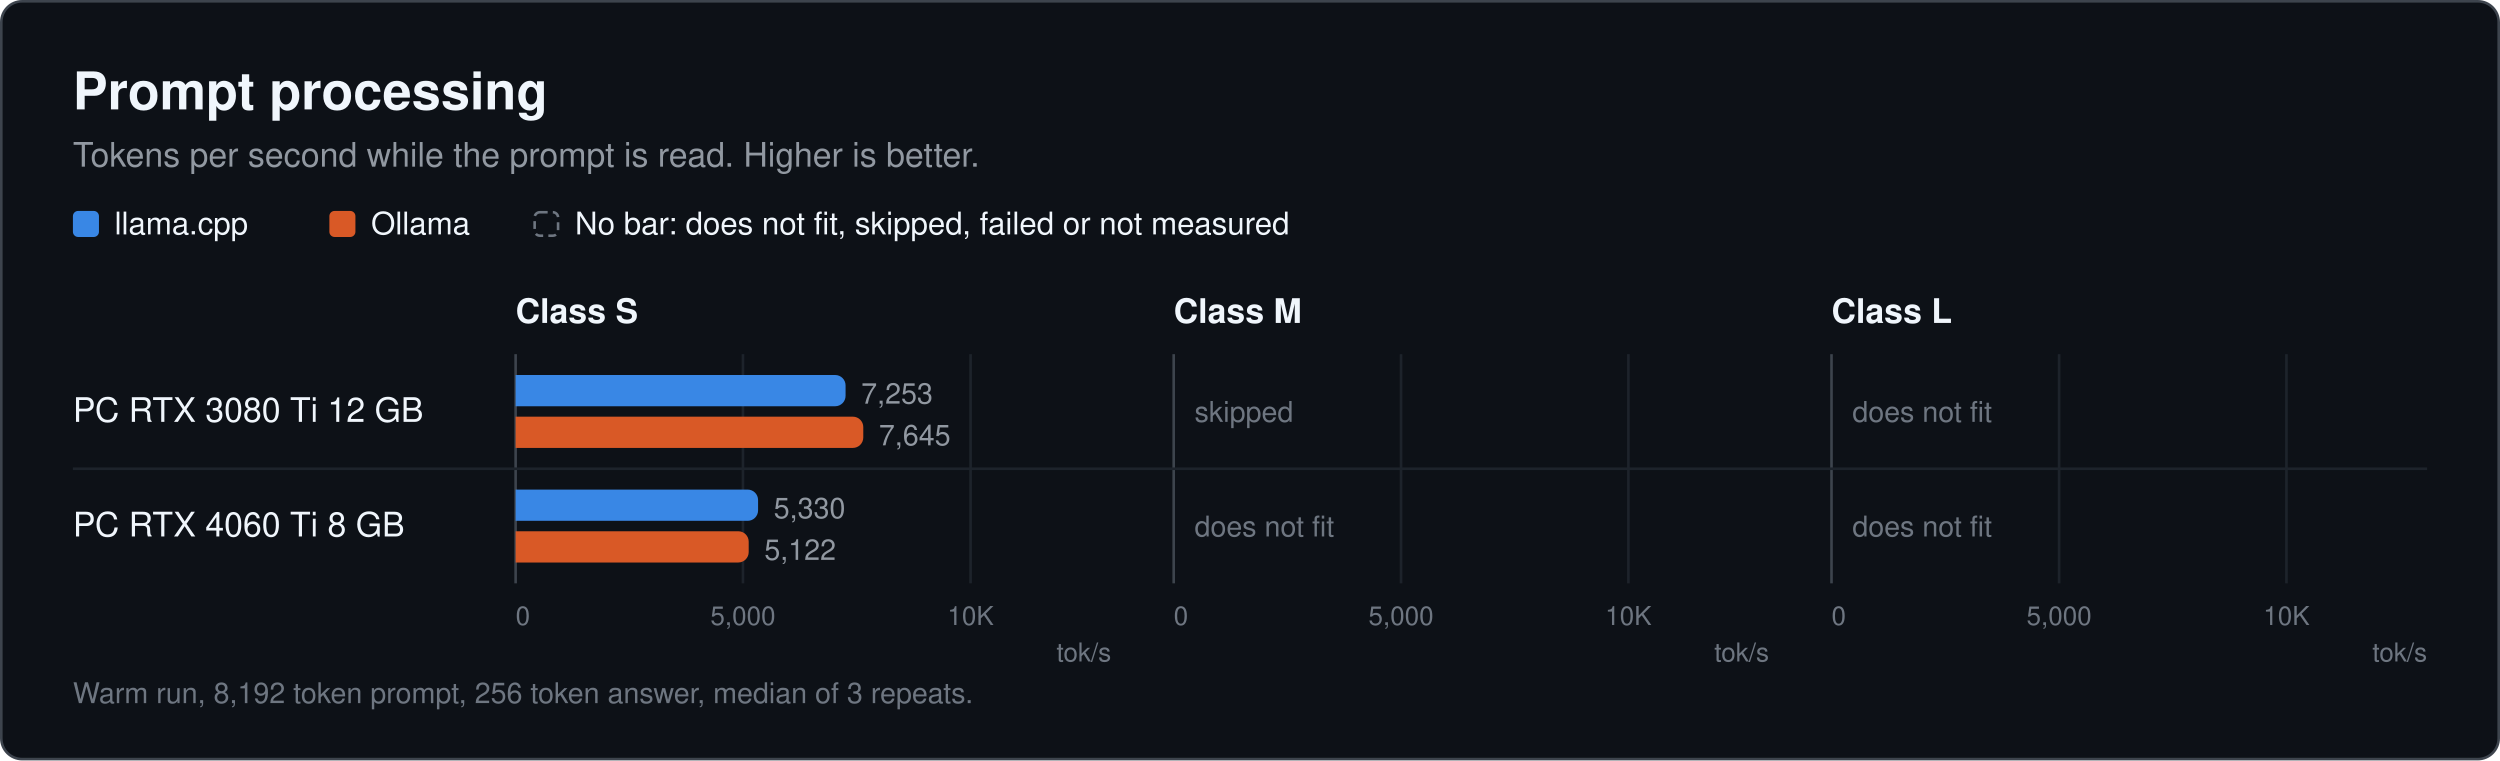
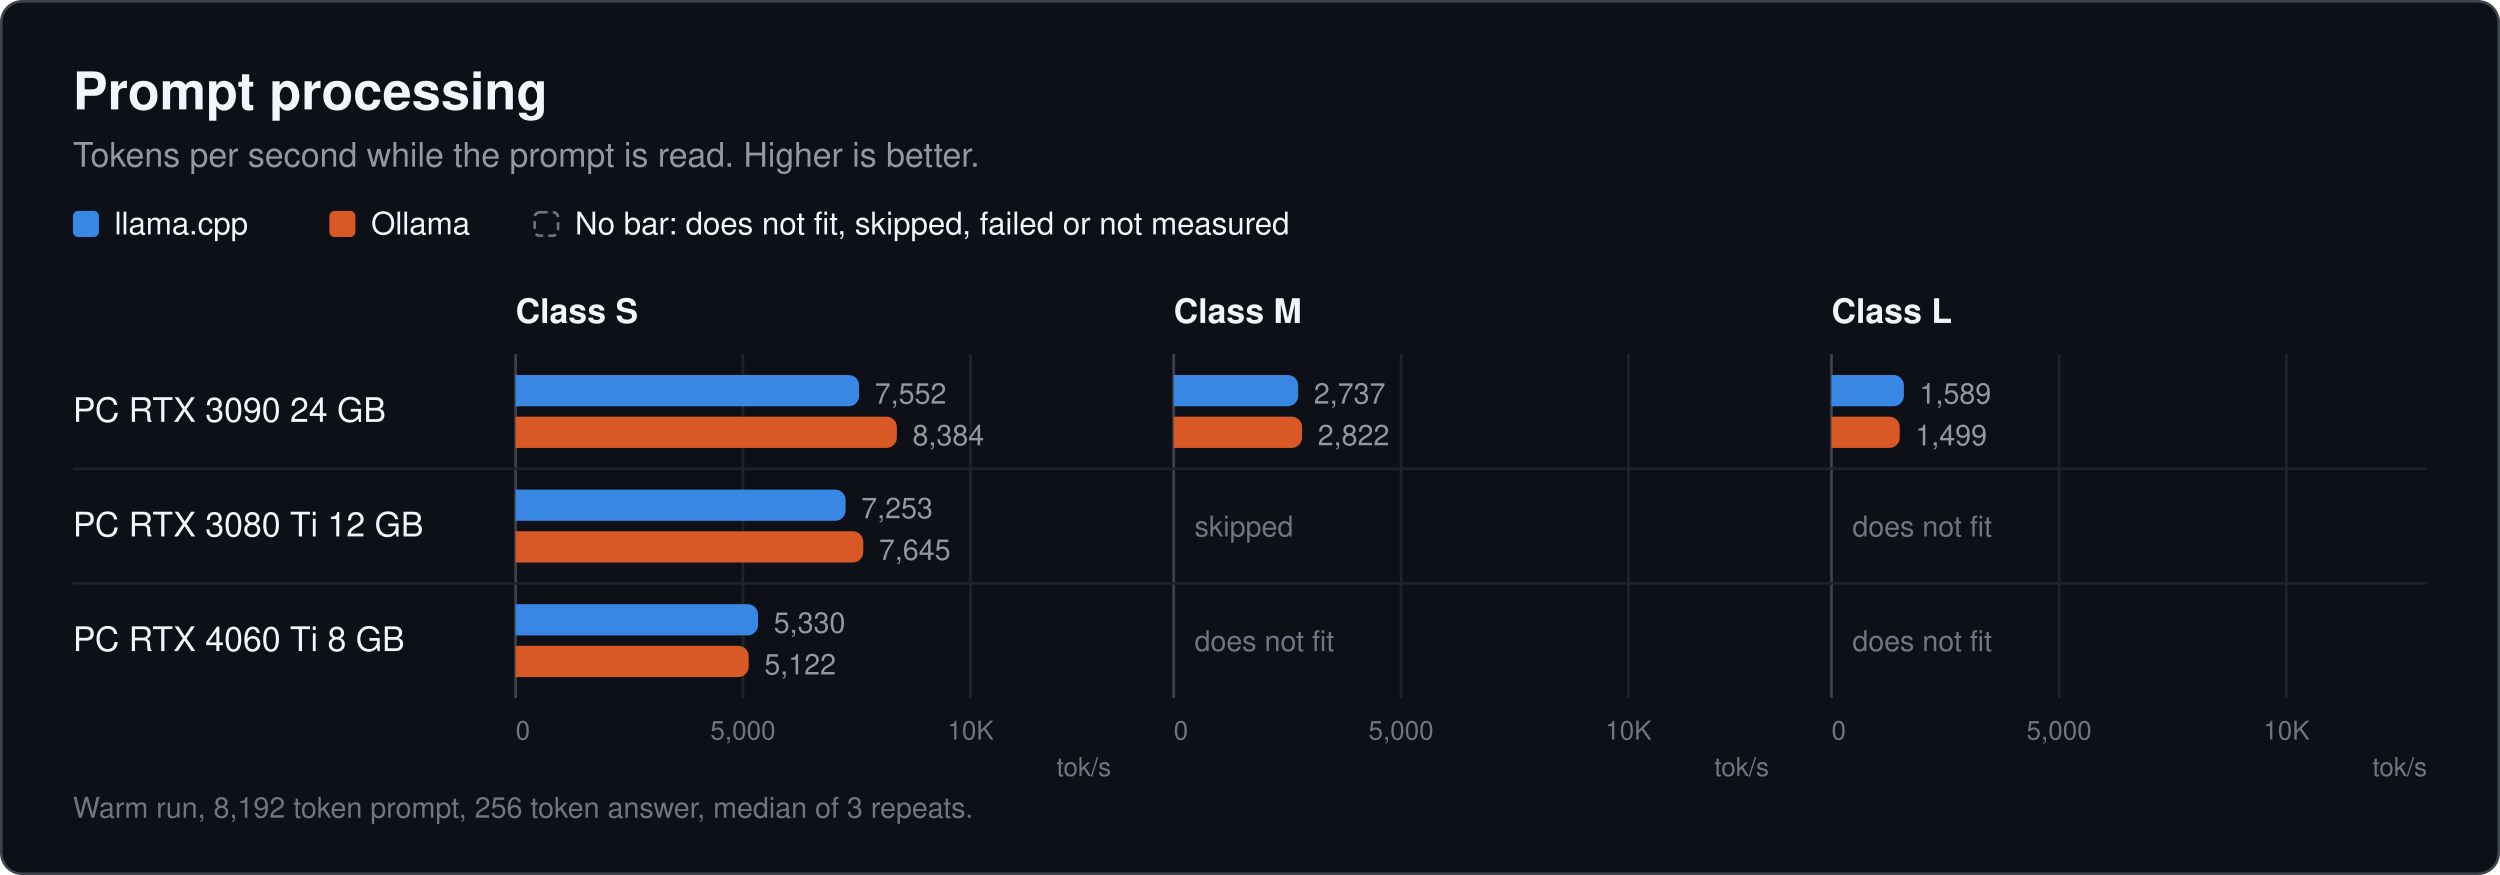
- <svg xmlns="http://www.w3.org/2000/svg" width="960" height="292" viewBox="0 0 960 292" role="img" aria-label="Prompt processing speed in tokens per second per device, model class and engine">
+ <svg xmlns="http://www.w3.org/2000/svg" width="960" height="336" viewBox="0 0 960 336" role="img" aria-label="Prompt processing speed in tokens per second per device, model class and engine">
  <style>
    text { font-family: system-ui, -apple-system, "Segoe UI", Helvetica, Arial, sans-serif; fill: #9198a1; }
    .title { font-size: 20px; font-weight: 600; fill: #f0f6fc; }
    .section { font-size: 15px; font-weight: 600; fill: #f0f6fc; }
    .panel { font-size: 13px; font-weight: 600; fill: #f0f6fc; }
    .device { font-size: 13px; fill: #f0f6fc; }
    .sub { font-size: 13px; }
    .legend { font-size: 12px; fill: #f0f6fc; }
    .value { font-size: 11px; font-variant-numeric: tabular-nums; }
    .tick { font-size: 10px; fill: #6e7681; font-variant-numeric: tabular-nums; }
    .muted, .note, .foot { fill: #6e7681; }
    .note { font-size: 11px; }
    .foot { font-size: 11px; }
    .cell { font-size: 12px; font-weight: 600; font-variant-numeric: tabular-nums; }
    .limitlabel { font-size: 10px; fill: #6e7681; }
    .grid { stroke: #1d232b; stroke-width: 1; }
    .row { stroke: #1d232b; stroke-width: 1; }
    .base { stroke: #3d444d; stroke-width: 1; }
    .limit { stroke: #4d5560; stroke-width: 1; stroke-dasharray: 2 3; }
    .gapbox { fill: none; stroke: #6e7681; stroke-width: 1; stroke-dasharray: 3 2; }
    </style>
-   <rect x="0.5" y="0.5" width="959" height="291" rx="8" fill="#0d1117" stroke="#3d444d" />
+   <rect x="0.5" y="0.5" width="959" height="335" rx="8" fill="#0d1117" stroke="#3d444d" />
  <text x="28" y="42" class="title">Prompt processing</text>
  <text x="28" y="64" class="sub">Tokens per second while the prompt is read. Higher is better.</text>
  <rect x="28" y="81" width="10" height="10" rx="2" fill="#3987e5" />
  <text x="44" y="90" class="legend">llama.cpp</text>
  <rect x="126.48" y="81" width="10" height="10" rx="2" fill="#d95926" />
  <text x="142.48" y="90" class="legend">Ollama</text>
  <rect x="205.3" y="81.5" width="9" height="9" rx="2" class="gapbox" />
  <text x="220.8" y="90" class="legend">No bar: does not fit, skipped, failed or not measured</text>
  <text x="198.0" y="124" class="panel">Class S</text>
  <text x="450.7" y="124" class="panel">Class M</text>
  <text x="703.3" y="124" class="panel">Class L</text>
-   <text x="198.0" y="240" class="tick" text-anchor="start">0</text>
-   <line x1="285.3" y1="136" x2="285.3" y2="224" class="grid" />
-   <text x="285.3" y="240" class="tick" text-anchor="middle">5,000</text>
-   <line x1="372.7" y1="136" x2="372.7" y2="224" class="grid" />
-   <text x="372.7" y="240" class="tick" text-anchor="middle">10K</text>
-   <line x1="198.0" y1="136" x2="198.0" y2="224" class="base" />
-   <text x="426.7" y="254" class="tick" text-anchor="end">tok/s</text>
-   <path d="M198.0,144.0H320.7A4,4 0 0 1 324.7,148.0V152.0A4,4 0 0 1 320.7,156.0H198.0Z" fill="#3987e5" />
-   <text x="330.7" y="155.0" class="value">7,253</text>
-   <path d="M198.0,160.0H327.5A4,4 0 0 1 331.5,164.0V168.0A4,4 0 0 1 327.5,172.0H198.0Z" fill="#d95926" />
-   <text x="337.5" y="171.0" class="value">7,645</text>
-   <path d="M198.0,188.0H287.1A4,4 0 0 1 291.1,192.0V196.0A4,4 0 0 1 287.1,200.0H198.0Z" fill="#3987e5" />
-   <text x="297.1" y="199.0" class="value">5,330</text>
-   <path d="M198.0,204.0H283.5A4,4 0 0 1 287.5,208.0V212.0A4,4 0 0 1 283.5,216.0H198.0Z" fill="#d95926" />
-   <text x="293.5" y="215.0" class="value">5,122</text>
-   <text x="450.7" y="240" class="tick" text-anchor="start">0</text>
-   <line x1="538.0" y1="136" x2="538.0" y2="224" class="grid" />
-   <text x="538.0" y="240" class="tick" text-anchor="middle">5,000</text>
-   <line x1="625.3" y1="136" x2="625.3" y2="224" class="grid" />
-   <text x="625.3" y="240" class="tick" text-anchor="middle">10K</text>
-   <line x1="450.7" y1="136" x2="450.7" y2="224" class="base" />
-   <text x="679.3" y="254" class="tick" text-anchor="end">tok/s</text>
-   <text x="458.7" y="162.0" class="note">skipped</text>
-   <text x="458.7" y="206.0" class="note">does not fit</text>
-   <text x="703.3" y="240" class="tick" text-anchor="start">0</text>
-   <line x1="790.7" y1="136" x2="790.7" y2="224" class="grid" />
-   <text x="790.7" y="240" class="tick" text-anchor="middle">5,000</text>
-   <line x1="878.0" y1="136" x2="878.0" y2="224" class="grid" />
-   <text x="878.0" y="240" class="tick" text-anchor="middle">10K</text>
-   <line x1="703.3" y1="136" x2="703.3" y2="224" class="base" />
-   <text x="932.0" y="254" class="tick" text-anchor="end">tok/s</text>
-   <text x="711.3" y="162.0" class="note">does not fit</text>
+   <text x="198.0" y="284" class="tick" text-anchor="start">0</text>
+   <line x1="285.3" y1="136" x2="285.3" y2="268" class="grid" />
+   <text x="285.3" y="284" class="tick" text-anchor="middle">5,000</text>
+   <line x1="372.7" y1="136" x2="372.7" y2="268" class="grid" />
+   <text x="372.7" y="284" class="tick" text-anchor="middle">10K</text>
+   <line x1="198.0" y1="136" x2="198.0" y2="268" class="base" />
+   <text x="426.7" y="298" class="tick" text-anchor="end">tok/s</text>
+   <path d="M198.0,144.0H325.9A4,4 0 0 1 329.9,148.0V152.0A4,4 0 0 1 325.9,156.0H198.0Z" fill="#3987e5" />
+   <text x="335.9" y="155.0" class="value">7,552</text>
+   <path d="M198.0,160.0H340.4A4,4 0 0 1 344.4,164.0V168.0A4,4 0 0 1 340.4,172.0H198.0Z" fill="#d95926" />
+   <text x="350.4" y="171.0" class="value">8,384</text>
+   <path d="M198.0,188.0H320.7A4,4 0 0 1 324.7,192.0V196.0A4,4 0 0 1 320.7,200.0H198.0Z" fill="#3987e5" />
+   <text x="330.7" y="199.0" class="value">7,253</text>
+   <path d="M198.0,204.0H327.5A4,4 0 0 1 331.5,208.0V212.0A4,4 0 0 1 327.5,216.0H198.0Z" fill="#d95926" />
+   <text x="337.5" y="215.0" class="value">7,645</text>
+   <path d="M198.0,232.0H287.1A4,4 0 0 1 291.1,236.0V240.0A4,4 0 0 1 287.1,244.0H198.0Z" fill="#3987e5" />
+   <text x="297.1" y="243.0" class="value">5,330</text>
+   <path d="M198.0,248.0H283.5A4,4 0 0 1 287.5,252.0V256.0A4,4 0 0 1 283.5,260.0H198.0Z" fill="#d95926" />
+   <text x="293.5" y="259.0" class="value">5,122</text>
+   <text x="450.7" y="284" class="tick" text-anchor="start">0</text>
+   <line x1="538.0" y1="136" x2="538.0" y2="268" class="grid" />
+   <text x="538.0" y="284" class="tick" text-anchor="middle">5,000</text>
+   <line x1="625.3" y1="136" x2="625.3" y2="268" class="grid" />
+   <text x="625.3" y="284" class="tick" text-anchor="middle">10K</text>
+   <line x1="450.7" y1="136" x2="450.7" y2="268" class="base" />
+   <text x="679.3" y="298" class="tick" text-anchor="end">tok/s</text>
+   <path d="M450.7,144.0H494.5A4,4 0 0 1 498.5,148.0V152.0A4,4 0 0 1 494.5,156.0H450.7Z" fill="#3987e5" />
+   <text x="504.5" y="155.0" class="value">2,737</text>
+   <path d="M450.7,160.0H496.0A4,4 0 0 1 500.0,164.0V168.0A4,4 0 0 1 496.0,172.0H450.7Z" fill="#d95926" />
+   <text x="506.0" y="171.0" class="value">2,822</text>
+   <text x="458.7" y="206.0" class="note">skipped</text>
+   <text x="458.7" y="250.0" class="note">does not fit</text>
+   <text x="703.3" y="284" class="tick" text-anchor="start">0</text>
+   <line x1="790.7" y1="136" x2="790.7" y2="268" class="grid" />
+   <text x="790.7" y="284" class="tick" text-anchor="middle">5,000</text>
+   <line x1="878.0" y1="136" x2="878.0" y2="268" class="grid" />
+   <text x="878.0" y="284" class="tick" text-anchor="middle">10K</text>
+   <line x1="703.3" y1="136" x2="703.3" y2="268" class="base" />
+   <text x="932.0" y="298" class="tick" text-anchor="end">tok/s</text>
+   <path d="M703.3,144.0H727.1A4,4 0 0 1 731.1,148.0V152.0A4,4 0 0 1 727.1,156.0H703.3Z" fill="#3987e5" />
+   <text x="737.1" y="155.0" class="value">1,589</text>
+   <path d="M703.3,160.0H725.5A4,4 0 0 1 729.5,164.0V168.0A4,4 0 0 1 725.5,172.0H703.3Z" fill="#d95926" />
+   <text x="735.5" y="171.0" class="value">1,499</text>
  <text x="711.3" y="206.0" class="note">does not fit</text>
-   <text x="28" y="162.0" class="device">PC RTX 3080 Ti 12 GB</text>
+   <text x="711.3" y="250.0" class="note">does not fit</text>
+   <text x="28" y="162.0" class="device">PC RTX 3090 24 GB</text>
  <line x1="28" y1="180" x2="932" y2="180" class="row" />
-   <text x="28" y="206.0" class="device">PC RTX 4060 Ti 8 GB</text>
-   <text x="28" y="270" class="foot">Warm run, 8,192 token prompt, 256 token answer, median of 3 repeats.</text>
+   <text x="28" y="206.0" class="device">PC RTX 3080 Ti 12 GB</text>
+   <line x1="28" y1="224" x2="932" y2="224" class="row" />
+   <text x="28" y="250.0" class="device">PC RTX 4060 Ti 8 GB</text>
+   <text x="28" y="314" class="foot">Warm run, 8,192 token prompt, 256 token answer, median of 3 repeats.</text>
</svg>
